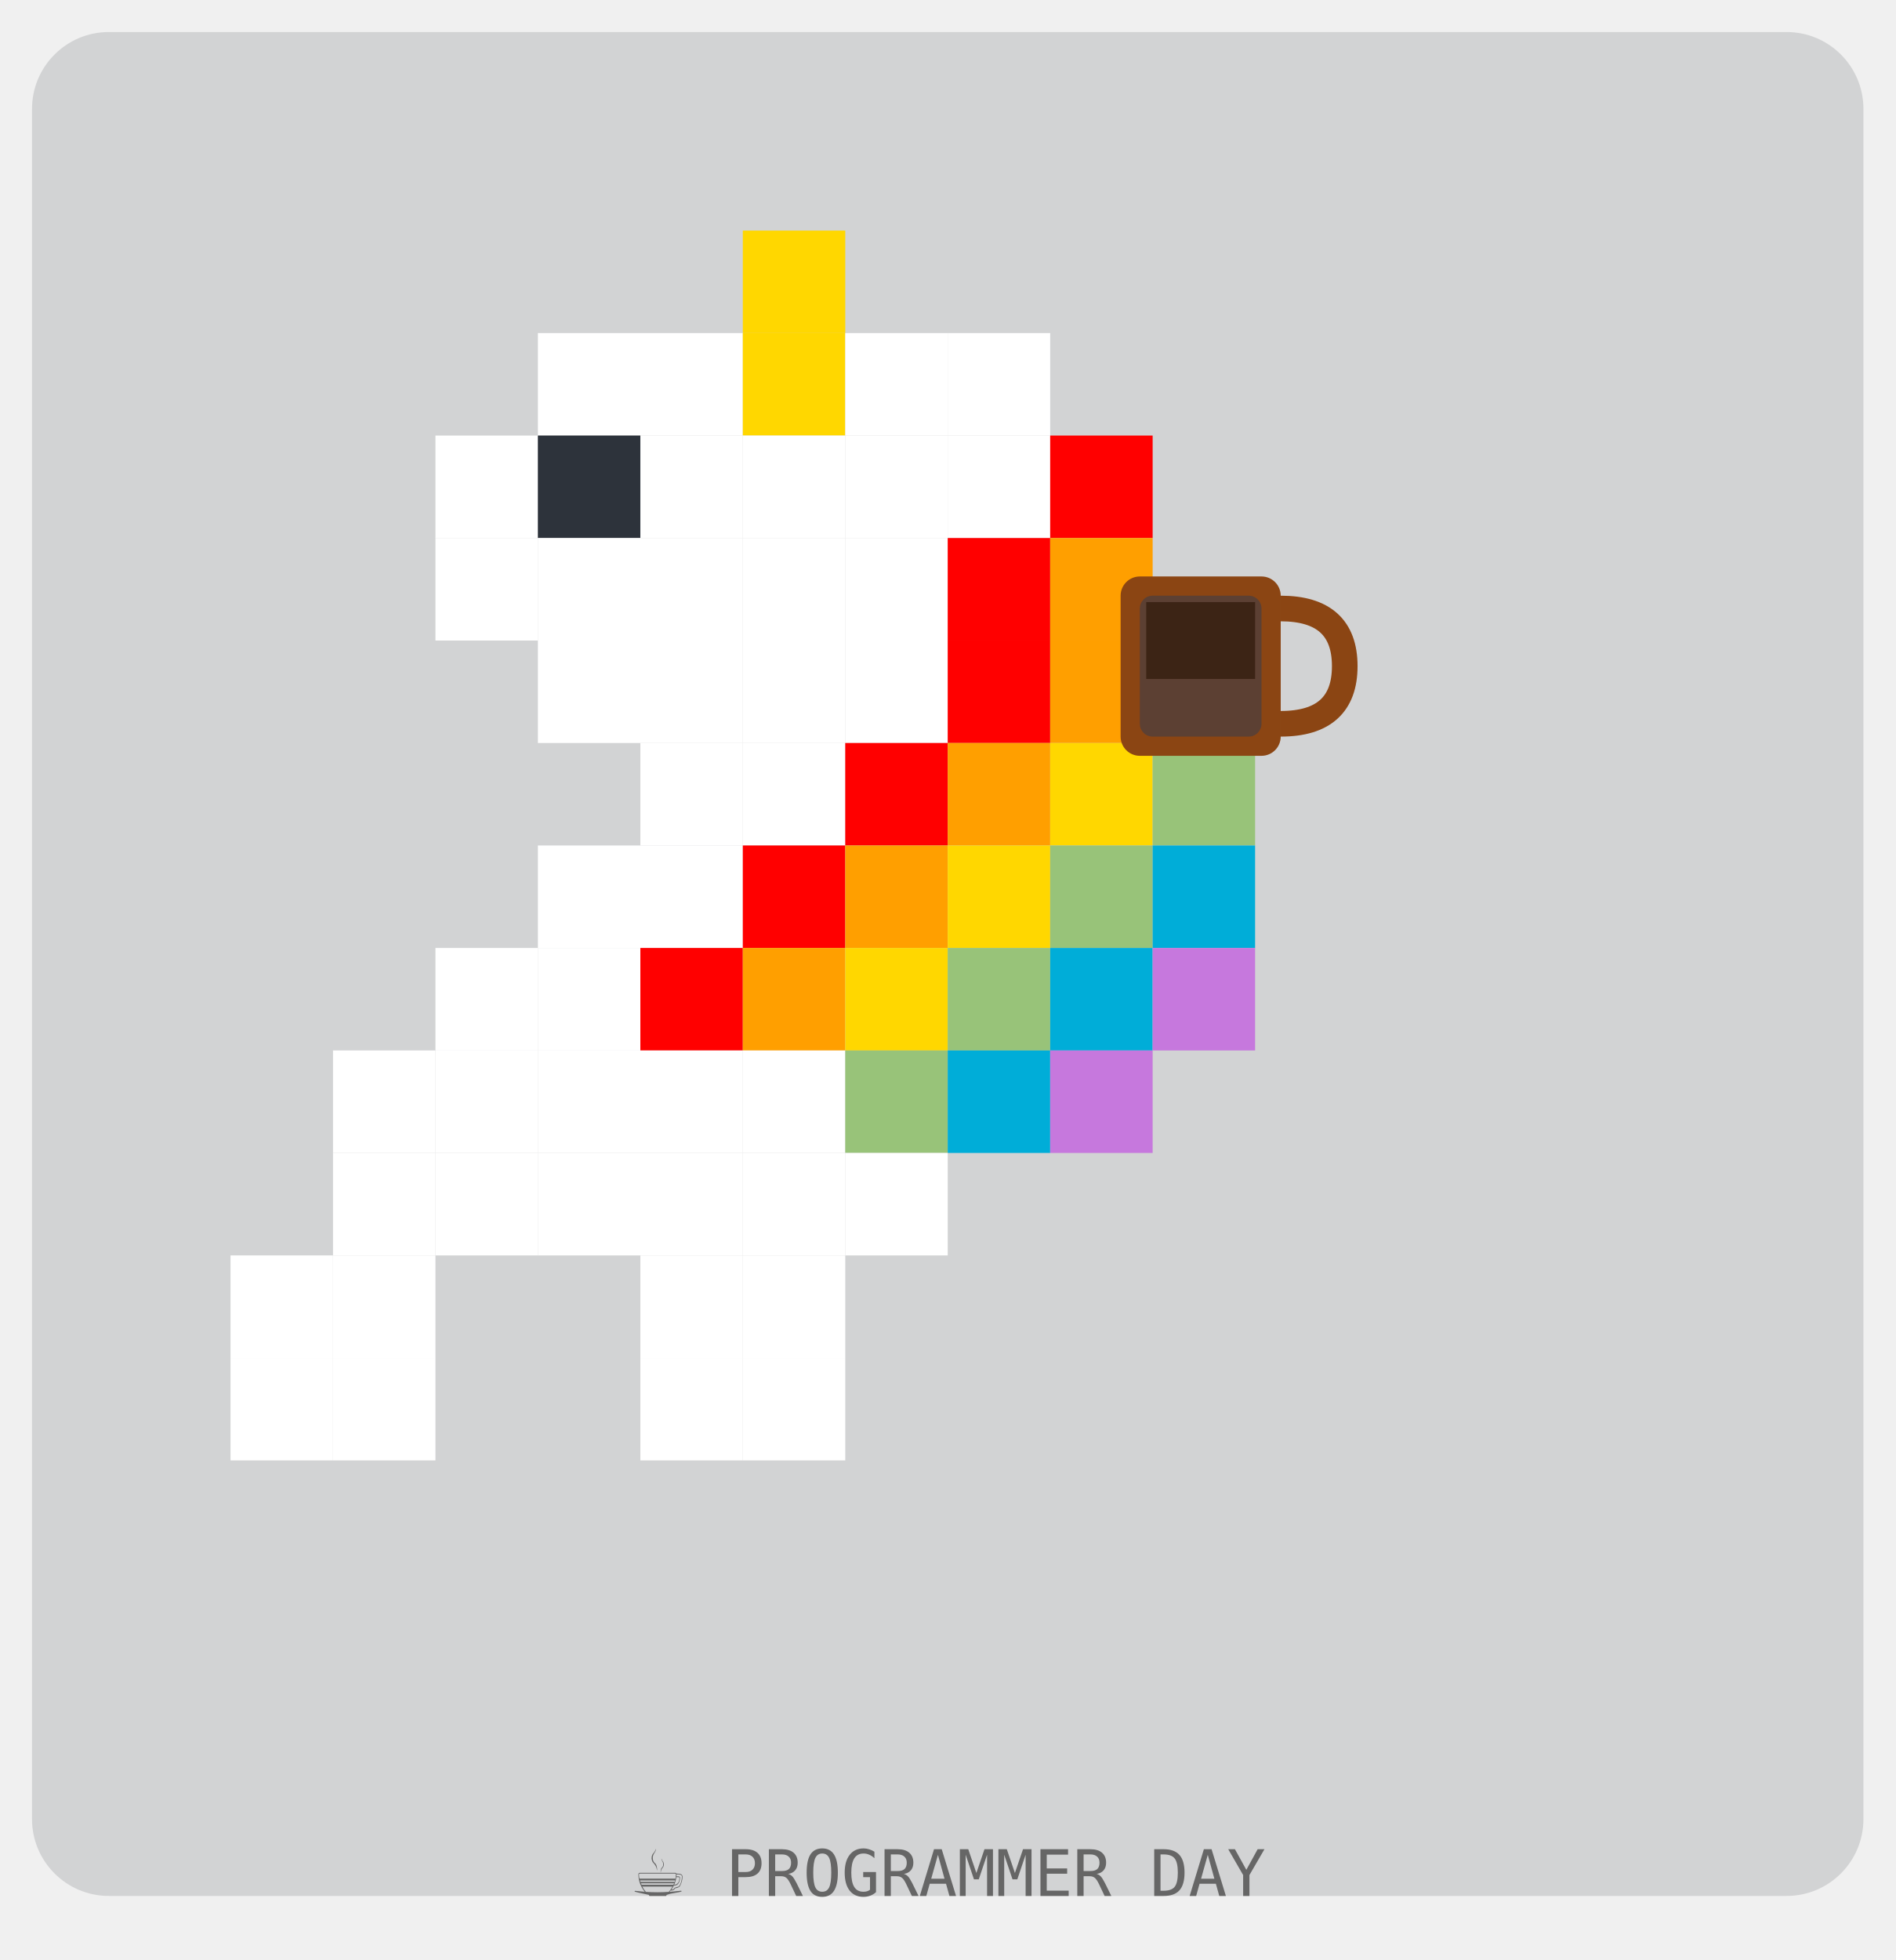
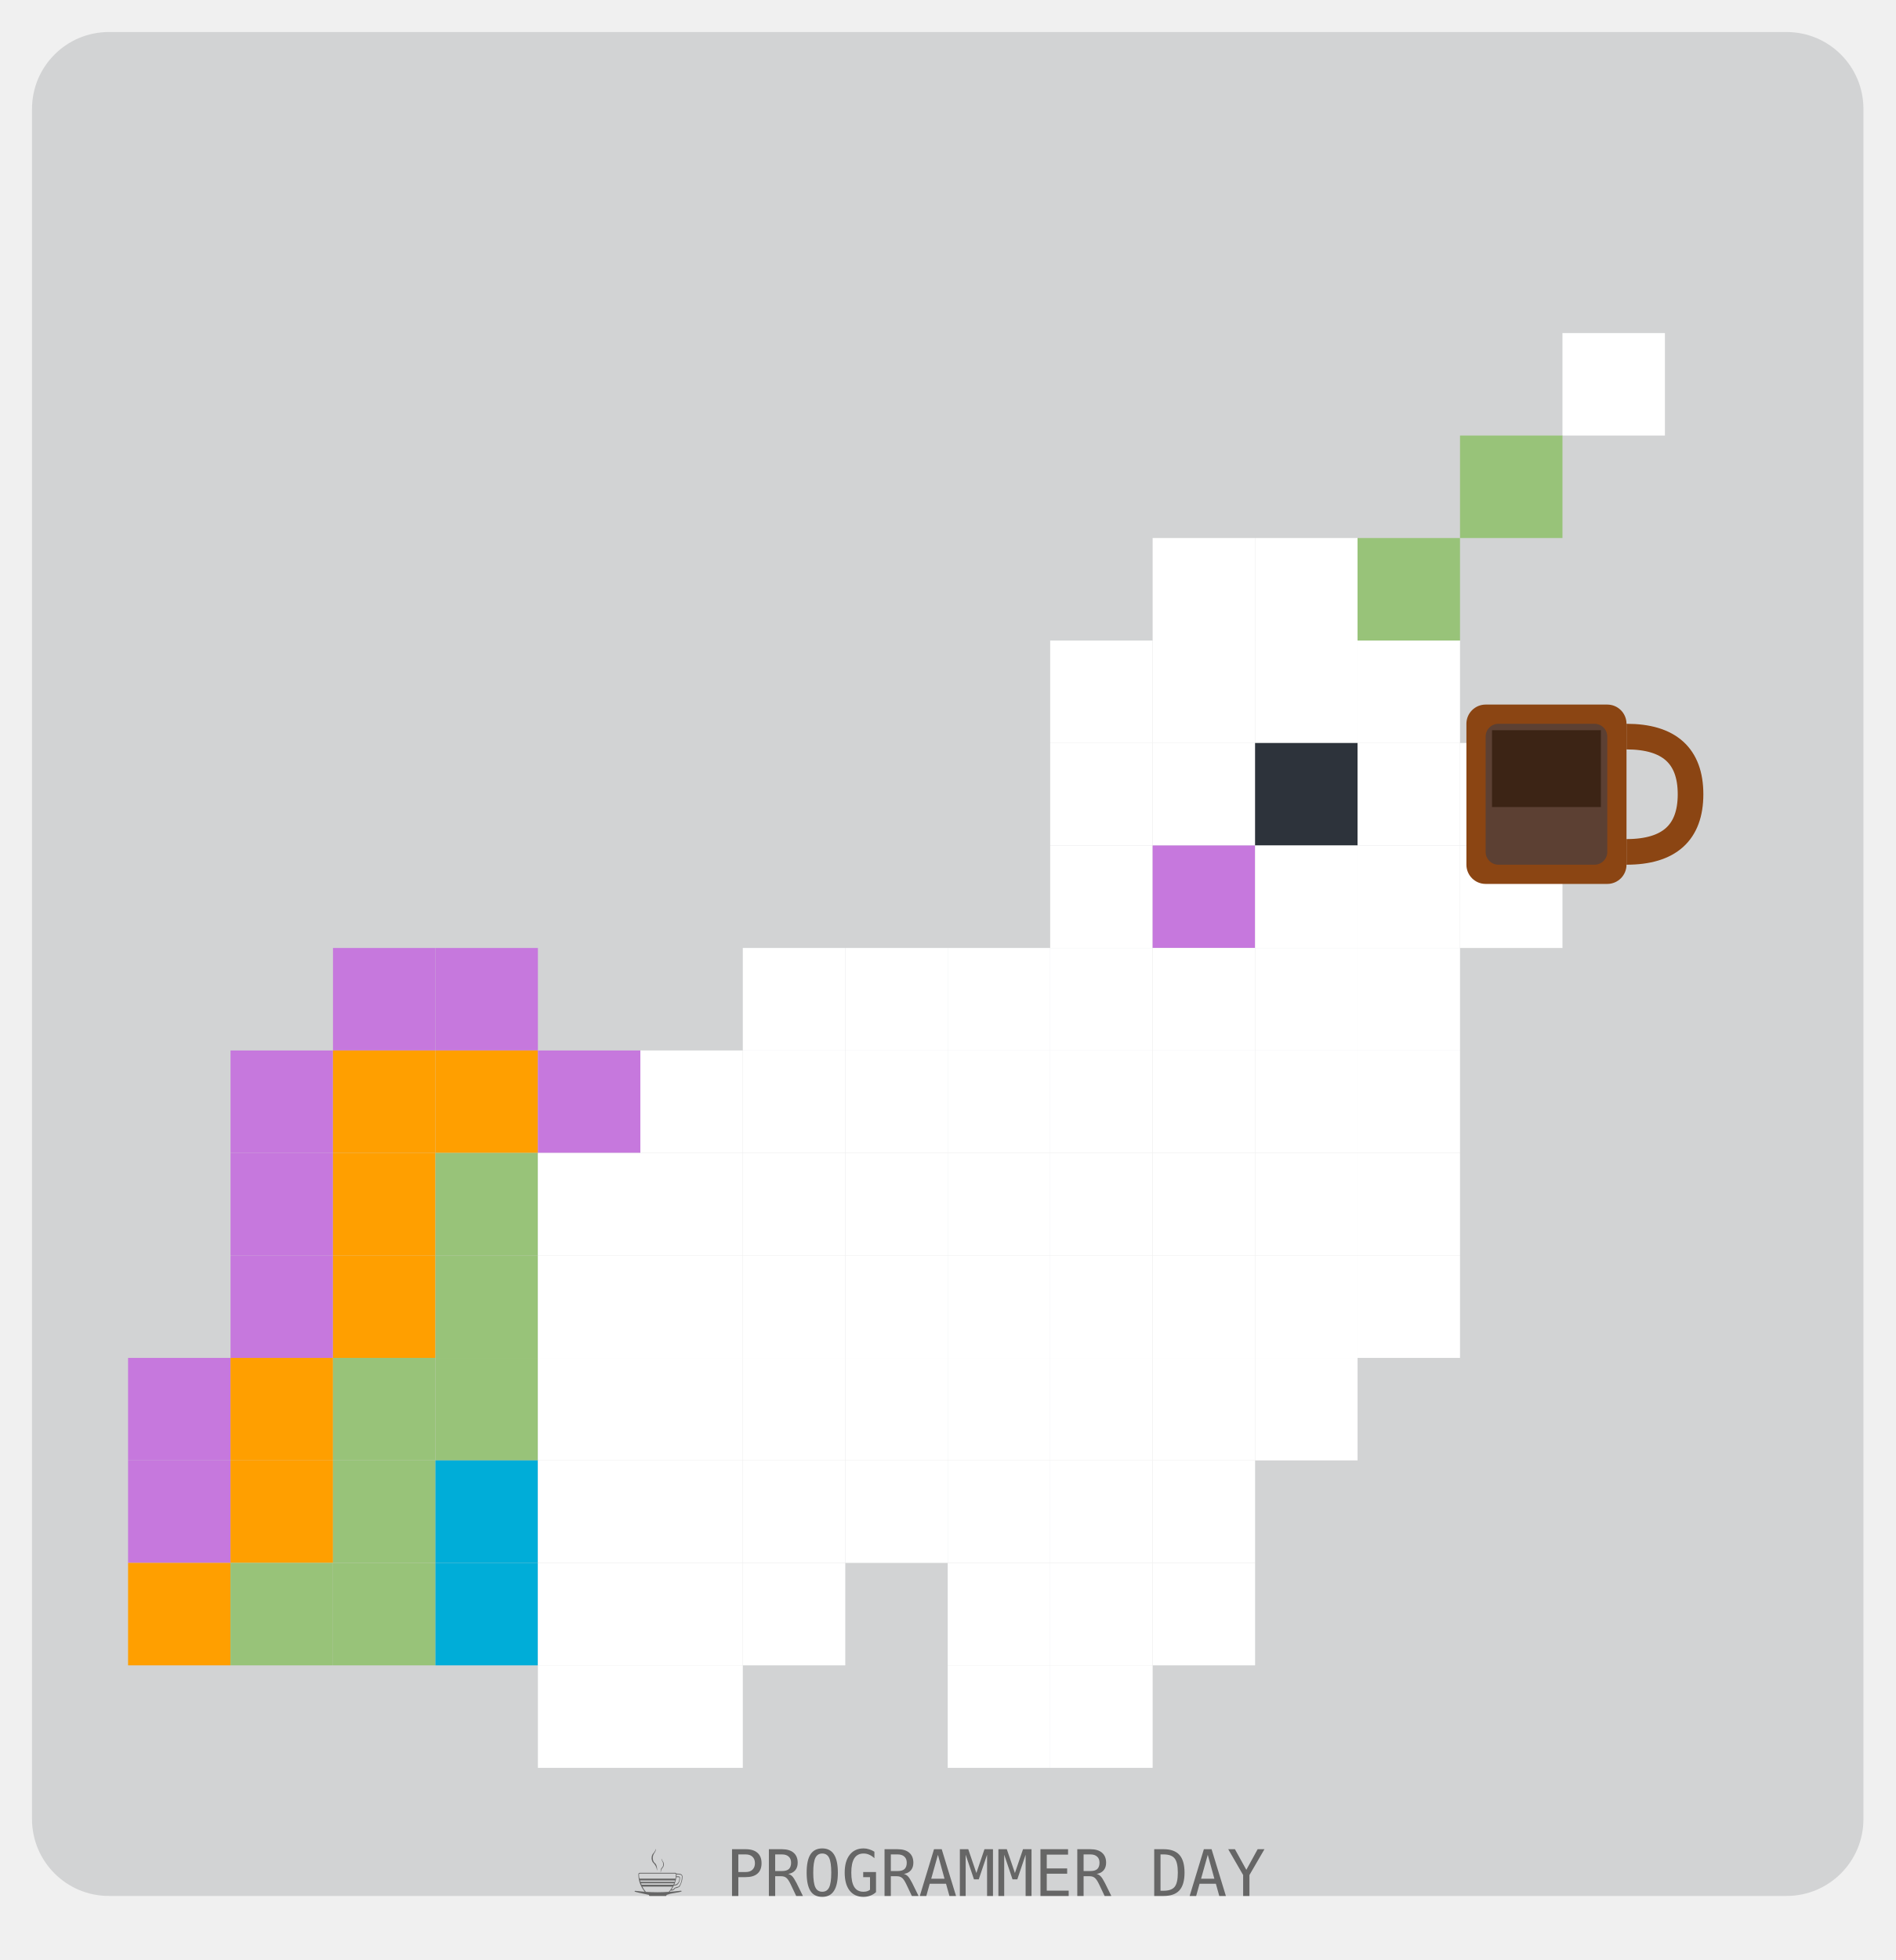
<svg xmlns="http://www.w3.org/2000/svg" width="296" height="306" viewBox="0 0 296 306">
  <style>.pet { transform-origin: center; }</style>
  <rect x="5" y="5" width="286" height="291" rx="12" ry="12" fill="rgba(45, 51, 59, 0.15)" />
  <g transform="translate(20, 20)">
    <g class="pet">
-       <rect x="96" y="16" width="16" height="16" fill="#FFD700" />
-       <rect x="64" y="32" width="16" height="16" fill="#ffffff" />
-       <rect x="80" y="32" width="16" height="16" fill="#ffffff" />
-       <rect x="96" y="32" width="16" height="16" fill="#FFD700" />
-       <rect x="112" y="32" width="16" height="16" fill="#ffffff" />
-       <rect x="128" y="32" width="16" height="16" fill="#ffffff" />
-       <rect x="48" y="48" width="16" height="16" fill="#ffffff" />
-       <rect x="64" y="48" width="16" height="16" fill="#2d333b" />
-       <rect x="80" y="48" width="16" height="16" fill="#ffffff" />
-       <rect x="96" y="48" width="16" height="16" fill="#ffffff" />
-       <rect x="112" y="48" width="16" height="16" fill="#ffffff" />
-       <rect x="128" y="48" width="16" height="16" fill="#ffffff" />
-       <rect x="144" y="48" width="16" height="16" fill="#FF0000" />
-       <rect x="48" y="64" width="16" height="16" fill="#ffffff" />
-       <rect x="64" y="64" width="16" height="16" fill="#ffffff" />
-       <rect x="80" y="64" width="16" height="16" fill="#ffffff" />
-       <rect x="96" y="64" width="16" height="16" fill="#ffffff" />
-       <rect x="112" y="64" width="16" height="16" fill="#ffffff" />
-       <rect x="128" y="64" width="16" height="16" fill="#FF0000" />
-       <rect x="144" y="64" width="16" height="16" fill="#FF9F00" />
-       <rect x="64" y="80" width="16" height="16" fill="#ffffff" />
-       <rect x="80" y="80" width="16" height="16" fill="#ffffff" />
-       <rect x="96" y="80" width="16" height="16" fill="#ffffff" />
-       <rect x="112" y="80" width="16" height="16" fill="#ffffff" />
-       <rect x="128" y="80" width="16" height="16" fill="#FF0000" />
-       <rect x="144" y="80" width="16" height="16" fill="#FF9F00" />
-       <rect x="160" y="80" width="16" height="16" fill="#FFD700" />
-       <rect x="80" y="96" width="16" height="16" fill="#ffffff" />
-       <rect x="96" y="96" width="16" height="16" fill="#ffffff" />
-       <rect x="112" y="96" width="16" height="16" fill="#FF0000" />
-       <rect x="128" y="96" width="16" height="16" fill="#FF9F00" />
-       <rect x="144" y="96" width="16" height="16" fill="#FFD700" />
-       <rect x="160" y="96" width="16" height="16" fill="#98c379" />
-       <rect x="64" y="112" width="16" height="16" fill="#ffffff" />
-       <rect x="80" y="112" width="16" height="16" fill="#ffffff" />
-       <rect x="96" y="112" width="16" height="16" fill="#FF0000" />
-       <rect x="112" y="112" width="16" height="16" fill="#FF9F00" />
-       <rect x="128" y="112" width="16" height="16" fill="#FFD700" />
-       <rect x="144" y="112" width="16" height="16" fill="#98c379" />
-       <rect x="160" y="112" width="16" height="16" fill="#00ADD8" />
-       <rect x="48" y="128" width="16" height="16" fill="#ffffff" />
-       <rect x="64" y="128" width="16" height="16" fill="#ffffff" />
-       <rect x="80" y="128" width="16" height="16" fill="#FF0000" />
-       <rect x="96" y="128" width="16" height="16" fill="#FF9F00" />
-       <rect x="112" y="128" width="16" height="16" fill="#FFD700" />
-       <rect x="128" y="128" width="16" height="16" fill="#98c379" />
-       <rect x="144" y="128" width="16" height="16" fill="#00ADD8" />
-       <rect x="160" y="128" width="16" height="16" fill="#C678DD" />
-       <rect x="32" y="144" width="16" height="16" fill="#ffffff" />
-       <rect x="48" y="144" width="16" height="16" fill="#ffffff" />
-       <rect x="64" y="144" width="16" height="16" fill="#ffffff" />
+       <rect x="224" y="32" width="16" height="16" fill="#ffffff" />
+       <rect x="208" y="48" width="16" height="16" fill="#98c379" />
+       <rect x="160" y="64" width="16" height="16" fill="#ffffff" />
+       <rect x="176" y="64" width="16" height="16" fill="#ffffff" />
+       <rect x="192" y="64" width="16" height="16" fill="#98c379" />
+       <rect x="144" y="80" width="16" height="16" fill="#ffffff" />
+       <rect x="160" y="80" width="16" height="16" fill="#ffffff" />
+       <rect x="176" y="80" width="16" height="16" fill="#ffffff" />
+       <rect x="192" y="80" width="16" height="16" fill="#ffffff" />
+       <rect x="144" y="96" width="16" height="16" fill="#ffffff" />
+       <rect x="160" y="96" width="16" height="16" fill="#ffffff" />
+       <rect x="176" y="96" width="16" height="16" fill="#2d333b" />
+       <rect x="192" y="96" width="16" height="16" fill="#ffffff" />
+       <rect x="208" y="96" width="16" height="16" fill="#ffffff" />
+       <rect x="144" y="112" width="16" height="16" fill="#ffffff" />
+       <rect x="160" y="112" width="16" height="16" fill="#C678DD" />
+       <rect x="176" y="112" width="16" height="16" fill="#ffffff" />
+       <rect x="192" y="112" width="16" height="16" fill="#ffffff" />
+       <rect x="208" y="112" width="16" height="16" fill="#ffffff" />
+       <rect x="32" y="128" width="16" height="16" fill="#C678DD" />
+       <rect x="48" y="128" width="16" height="16" fill="#C678DD" />
+       <rect x="96" y="128" width="16" height="16" fill="#ffffff" />
+       <rect x="112" y="128" width="16" height="16" fill="#ffffff" />
+       <rect x="128" y="128" width="16" height="16" fill="#ffffff" />
+       <rect x="144" y="128" width="16" height="16" fill="#ffffff" />
+       <rect x="160" y="128" width="16" height="16" fill="#ffffff" />
+       <rect x="176" y="128" width="16" height="16" fill="#ffffff" />
+       <rect x="192" y="128" width="16" height="16" fill="#ffffff" />
+       <rect x="16" y="144" width="16" height="16" fill="#C678DD" />
+       <rect x="32" y="144" width="16" height="16" fill="#FF9F00" />
+       <rect x="48" y="144" width="16" height="16" fill="#FF9F00" />
+       <rect x="64" y="144" width="16" height="16" fill="#C678DD" />
      <rect x="80" y="144" width="16" height="16" fill="#ffffff" />
      <rect x="96" y="144" width="16" height="16" fill="#ffffff" />
-       <rect x="112" y="144" width="16" height="16" fill="#98c379" />
-       <rect x="128" y="144" width="16" height="16" fill="#00ADD8" />
-       <rect x="144" y="144" width="16" height="16" fill="#C678DD" />
-       <rect x="32" y="160" width="16" height="16" fill="#ffffff" />
-       <rect x="48" y="160" width="16" height="16" fill="#ffffff" />
+       <rect x="112" y="144" width="16" height="16" fill="#ffffff" />
+       <rect x="128" y="144" width="16" height="16" fill="#ffffff" />
+       <rect x="144" y="144" width="16" height="16" fill="#ffffff" />
+       <rect x="160" y="144" width="16" height="16" fill="#ffffff" />
+       <rect x="176" y="144" width="16" height="16" fill="#ffffff" />
+       <rect x="192" y="144" width="16" height="16" fill="#ffffff" />
+       <rect x="16" y="160" width="16" height="16" fill="#C678DD" />
+       <rect x="32" y="160" width="16" height="16" fill="#FF9F00" />
+       <rect x="48" y="160" width="16" height="16" fill="#98c379" />
      <rect x="64" y="160" width="16" height="16" fill="#ffffff" />
      <rect x="80" y="160" width="16" height="16" fill="#ffffff" />
      <rect x="96" y="160" width="16" height="16" fill="#ffffff" />
      <rect x="112" y="160" width="16" height="16" fill="#ffffff" />
-       <rect x="16" y="176" width="16" height="16" fill="#ffffff" />
-       <rect x="32" y="176" width="16" height="16" fill="#ffffff" />
+       <rect x="128" y="160" width="16" height="16" fill="#ffffff" />
+       <rect x="144" y="160" width="16" height="16" fill="#ffffff" />
+       <rect x="160" y="160" width="16" height="16" fill="#ffffff" />
+       <rect x="176" y="160" width="16" height="16" fill="#ffffff" />
+       <rect x="192" y="160" width="16" height="16" fill="#ffffff" />
+       <rect x="16" y="176" width="16" height="16" fill="#C678DD" />
+       <rect x="32" y="176" width="16" height="16" fill="#FF9F00" />
+       <rect x="48" y="176" width="16" height="16" fill="#98c379" />
+       <rect x="64" y="176" width="16" height="16" fill="#ffffff" />
      <rect x="80" y="176" width="16" height="16" fill="#ffffff" />
      <rect x="96" y="176" width="16" height="16" fill="#ffffff" />
-       <rect x="16" y="192" width="16" height="16" fill="#ffffff" />
-       <rect x="32" y="192" width="16" height="16" fill="#ffffff" />
+       <rect x="112" y="176" width="16" height="16" fill="#ffffff" />
+       <rect x="128" y="176" width="16" height="16" fill="#ffffff" />
+       <rect x="144" y="176" width="16" height="16" fill="#ffffff" />
+       <rect x="160" y="176" width="16" height="16" fill="#ffffff" />
+       <rect x="176" y="176" width="16" height="16" fill="#ffffff" />
+       <rect x="192" y="176" width="16" height="16" fill="#ffffff" />
+       <rect x="0" y="192" width="16" height="16" fill="#C678DD" />
+       <rect x="16" y="192" width="16" height="16" fill="#FF9F00" />
+       <rect x="32" y="192" width="16" height="16" fill="#98c379" />
+       <rect x="48" y="192" width="16" height="16" fill="#98c379" />
+       <rect x="64" y="192" width="16" height="16" fill="#ffffff" />
      <rect x="80" y="192" width="16" height="16" fill="#ffffff" />
      <rect x="96" y="192" width="16" height="16" fill="#ffffff" />
+       <rect x="112" y="192" width="16" height="16" fill="#ffffff" />
+       <rect x="128" y="192" width="16" height="16" fill="#ffffff" />
+       <rect x="144" y="192" width="16" height="16" fill="#ffffff" />
+       <rect x="160" y="192" width="16" height="16" fill="#ffffff" />
+       <rect x="176" y="192" width="16" height="16" fill="#ffffff" />
+       <rect x="0" y="208" width="16" height="16" fill="#C678DD" />
+       <rect x="16" y="208" width="16" height="16" fill="#FF9F00" />
+       <rect x="32" y="208" width="16" height="16" fill="#98c379" />
+       <rect x="48" y="208" width="16" height="16" fill="#00ADD8" />
+       <rect x="64" y="208" width="16" height="16" fill="#ffffff" />
+       <rect x="80" y="208" width="16" height="16" fill="#ffffff" />
+       <rect x="96" y="208" width="16" height="16" fill="#ffffff" />
+       <rect x="112" y="208" width="16" height="16" fill="#ffffff" />
+       <rect x="128" y="208" width="16" height="16" fill="#ffffff" />
+       <rect x="144" y="208" width="16" height="16" fill="#ffffff" />
+       <rect x="160" y="208" width="16" height="16" fill="#ffffff" />
+       <rect x="0" y="224" width="16" height="16" fill="#FF9F00" />
+       <rect x="16" y="224" width="16" height="16" fill="#98c379" />
+       <rect x="32" y="224" width="16" height="16" fill="#98c379" />
+       <rect x="48" y="224" width="16" height="16" fill="#00ADD8" />
+       <rect x="64" y="224" width="16" height="16" fill="#ffffff" />
+       <rect x="80" y="224" width="16" height="16" fill="#ffffff" />
+       <rect x="96" y="224" width="16" height="16" fill="#ffffff" />
+       <rect x="128" y="224" width="16" height="16" fill="#ffffff" />
+       <rect x="144" y="224" width="16" height="16" fill="#ffffff" />
+       <rect x="160" y="224" width="16" height="16" fill="#ffffff" />
+       <rect x="64" y="240" width="16" height="16" fill="#ffffff" />
+       <rect x="80" y="240" width="16" height="16" fill="#ffffff" />
+       <rect x="128" y="240" width="16" height="16" fill="#ffffff" />
+       <rect x="144" y="240" width="16" height="16" fill="#ffffff" />
    </g>
-     <g transform="translate(155, 60)">
+     <g transform="translate(209, 80)">
      <rect x="0" y="10" width="25" height="28" rx="3" fill="#8B4513" />
      <rect x="3" y="13" width="19" height="22" rx="2" fill="#5C4033" />
      <rect x="4" y="14" width="17" height="12" fill="#3C2415" />
      <path d="M25,15 Q35,15 35,24 Q35,33 25,33" stroke="#8B4513" stroke-width="4" fill="none" />
    </g>
  </g>
  <text x="50%" y="296" text-anchor="middle" font-family="monospace" font-size="10" fill="#666">☕ PROGRAMMER DAY</text>
</svg>
